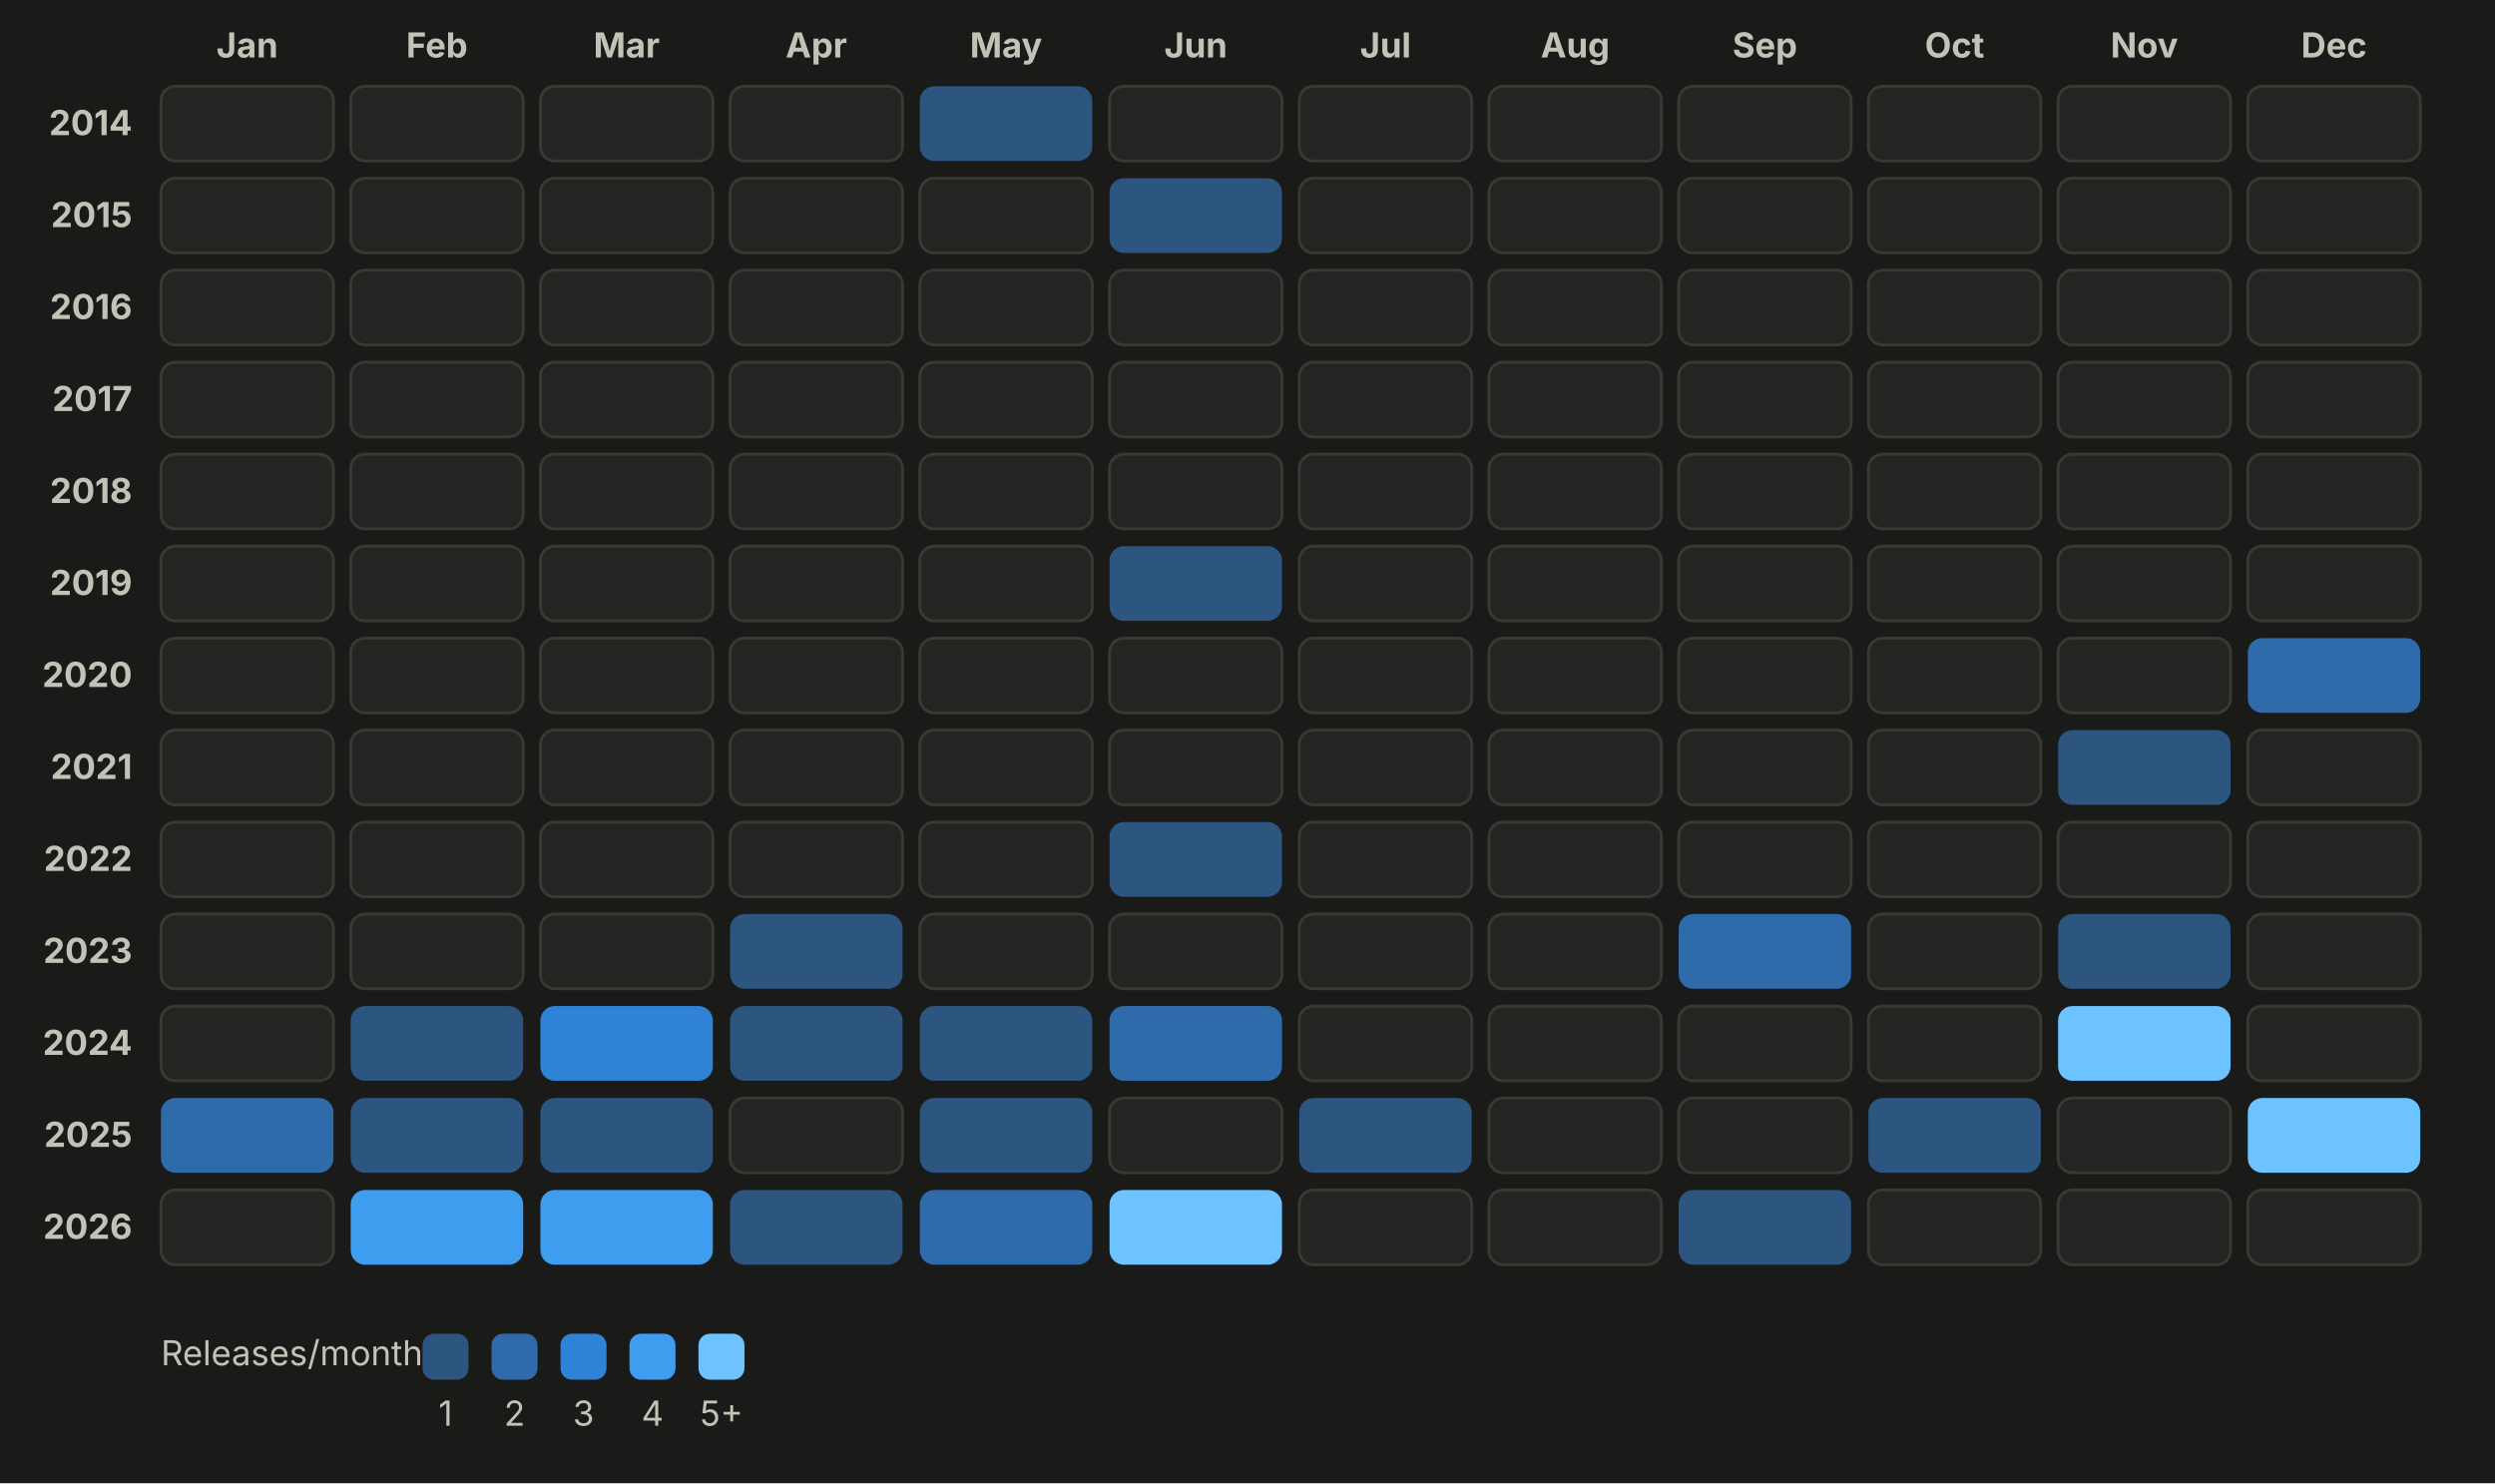
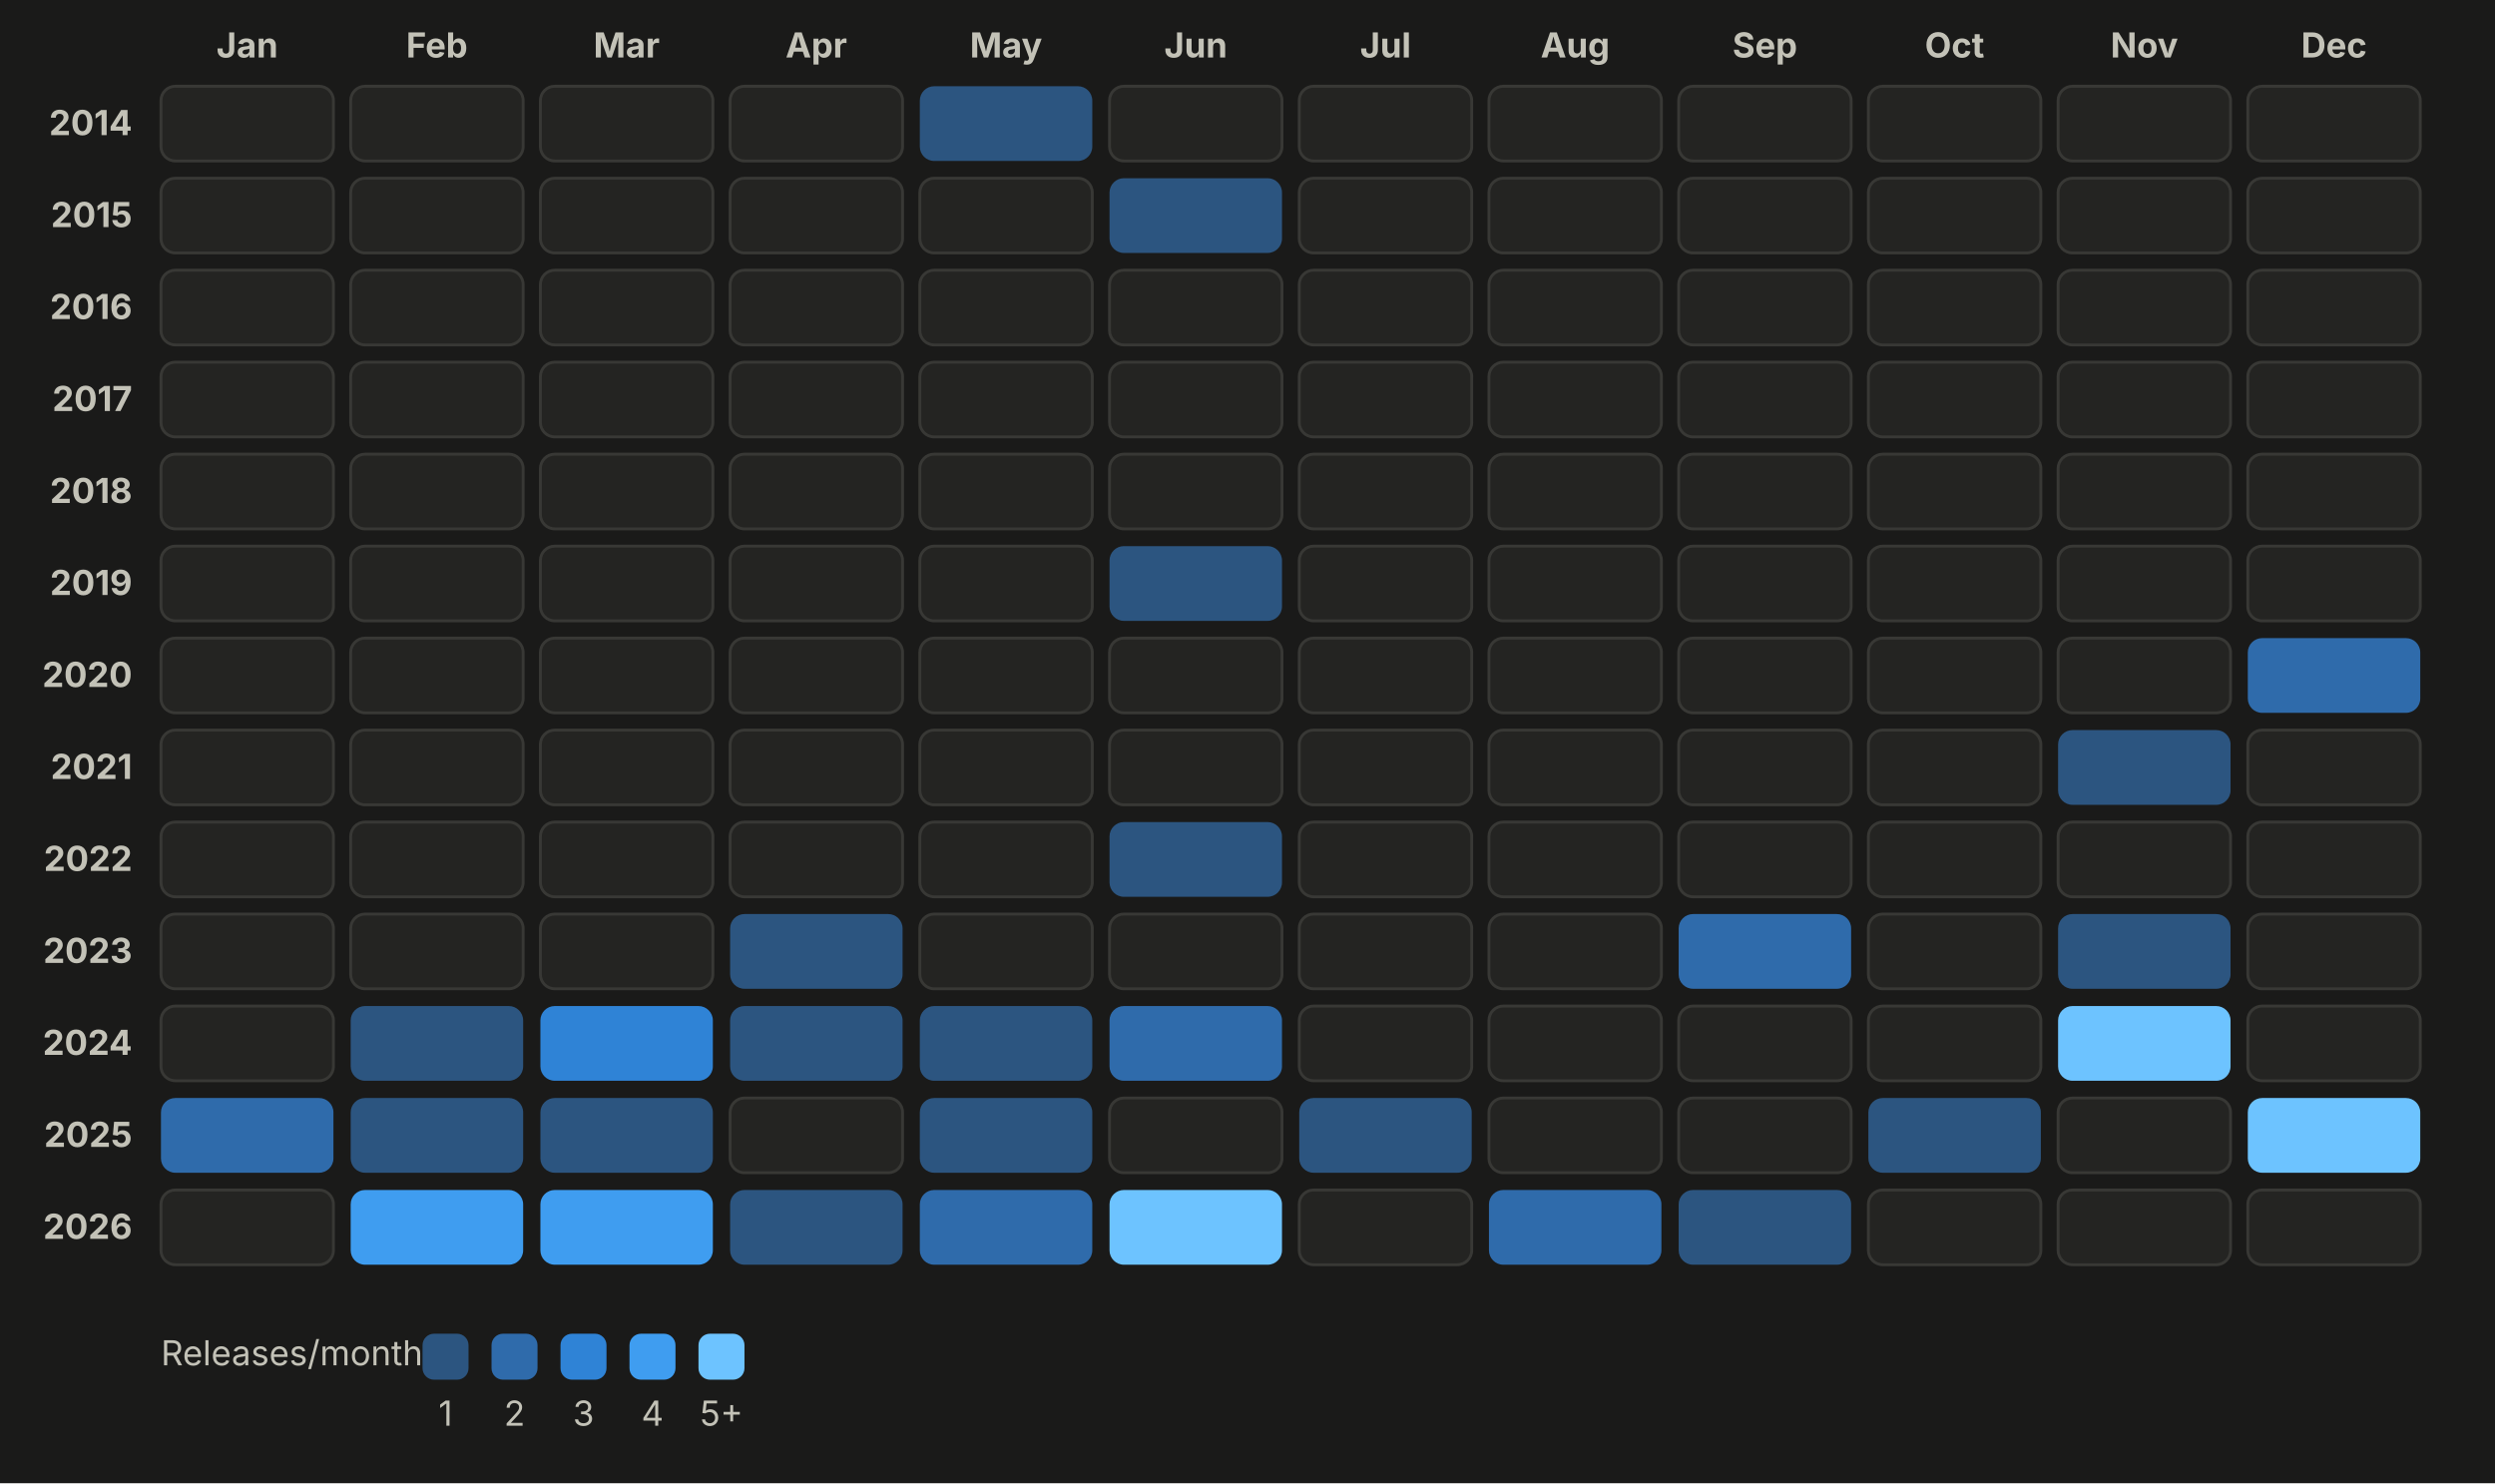
<svg xmlns="http://www.w3.org/2000/svg" width="868" height="516" viewBox="0 0 868 516">
  <rect width="868" height="516" fill="#1a1a19" />
  <style>text{font-family:"Segoe UI",Inter,Arial,sans-serif;fill:#ffffff}.title{font-size:22px;font-weight:700}.sub{font-size:12px;fill:#c3c2b7}.muted{font-size:11px;fill:#898781}.axis{font-size:12px;fill:#898781}.grid{stroke:#2c2c2a;stroke-width:1}.legend{font-size:12px;fill:#c3c2b7}.count{font-size:10px;font-weight:700}.axis-strong{font-size:12px;font-weight:700;fill:#c3c2b7}</style>
  <text x="86.0" y="20" text-anchor="middle" class="axis-strong">Jan</text>
  <text x="152.0" y="20" text-anchor="middle" class="axis-strong">Feb</text>
  <text x="218.0" y="20" text-anchor="middle" class="axis-strong">Mar</text>
  <text x="284.0" y="20" text-anchor="middle" class="axis-strong">Apr</text>
  <text x="350.0" y="20" text-anchor="middle" class="axis-strong">May</text>
  <text x="416.0" y="20" text-anchor="middle" class="axis-strong">Jun</text>
  <text x="482.0" y="20" text-anchor="middle" class="axis-strong">Jul</text>
  <text x="548.0" y="20" text-anchor="middle" class="axis-strong">Aug</text>
  <text x="614.0" y="20" text-anchor="middle" class="axis-strong">Sep</text>
  <text x="680.0" y="20" text-anchor="middle" class="axis-strong">Oct</text>
  <text x="746.0" y="20" text-anchor="middle" class="axis-strong">Nov</text>
  <text x="812.0" y="20" text-anchor="middle" class="axis-strong">Dec</text>
  <text x="46" y="47.0" text-anchor="end" class="axis-strong">2014</text>
  <rect x="56" y="30" width="60" height="26" rx="5" fill="#242422" stroke="#383835" stroke-width="1" />
  <rect x="122" y="30" width="60" height="26" rx="5" fill="#242422" stroke="#383835" stroke-width="1" />
  <rect x="188" y="30" width="60" height="26" rx="5" fill="#242422" stroke="#383835" stroke-width="1" />
  <rect x="254" y="30" width="60" height="26" rx="5" fill="#242422" stroke="#383835" stroke-width="1" />
  <rect x="320" y="30" width="60" height="26" rx="5" fill="#2c5580" />
  <rect x="386" y="30" width="60" height="26" rx="5" fill="#242422" stroke="#383835" stroke-width="1" />
  <rect x="452" y="30" width="60" height="26" rx="5" fill="#242422" stroke="#383835" stroke-width="1" />
  <rect x="518" y="30" width="60" height="26" rx="5" fill="#242422" stroke="#383835" stroke-width="1" />
  <rect x="584" y="30" width="60" height="26" rx="5" fill="#242422" stroke="#383835" stroke-width="1" />
  <rect x="650" y="30" width="60" height="26" rx="5" fill="#242422" stroke="#383835" stroke-width="1" />
  <rect x="716" y="30" width="60" height="26" rx="5" fill="#242422" stroke="#383835" stroke-width="1" />
  <rect x="782" y="30" width="60" height="26" rx="5" fill="#242422" stroke="#383835" stroke-width="1" />
  <text x="46" y="79.0" text-anchor="end" class="axis-strong">2015</text>
  <rect x="56" y="62" width="60" height="26" rx="5" fill="#242422" stroke="#383835" stroke-width="1" />
  <rect x="122" y="62" width="60" height="26" rx="5" fill="#242422" stroke="#383835" stroke-width="1" />
  <rect x="188" y="62" width="60" height="26" rx="5" fill="#242422" stroke="#383835" stroke-width="1" />
  <rect x="254" y="62" width="60" height="26" rx="5" fill="#242422" stroke="#383835" stroke-width="1" />
  <rect x="320" y="62" width="60" height="26" rx="5" fill="#242422" stroke="#383835" stroke-width="1" />
  <rect x="386" y="62" width="60" height="26" rx="5" fill="#2c5580" />
  <rect x="452" y="62" width="60" height="26" rx="5" fill="#242422" stroke="#383835" stroke-width="1" />
  <rect x="518" y="62" width="60" height="26" rx="5" fill="#242422" stroke="#383835" stroke-width="1" />
  <rect x="584" y="62" width="60" height="26" rx="5" fill="#242422" stroke="#383835" stroke-width="1" />
  <rect x="650" y="62" width="60" height="26" rx="5" fill="#242422" stroke="#383835" stroke-width="1" />
  <rect x="716" y="62" width="60" height="26" rx="5" fill="#242422" stroke="#383835" stroke-width="1" />
  <rect x="782" y="62" width="60" height="26" rx="5" fill="#242422" stroke="#383835" stroke-width="1" />
  <text x="46" y="111.0" text-anchor="end" class="axis-strong">2016</text>
  <rect x="56" y="94" width="60" height="26" rx="5" fill="#242422" stroke="#383835" stroke-width="1" />
  <rect x="122" y="94" width="60" height="26" rx="5" fill="#242422" stroke="#383835" stroke-width="1" />
  <rect x="188" y="94" width="60" height="26" rx="5" fill="#242422" stroke="#383835" stroke-width="1" />
  <rect x="254" y="94" width="60" height="26" rx="5" fill="#242422" stroke="#383835" stroke-width="1" />
  <rect x="320" y="94" width="60" height="26" rx="5" fill="#242422" stroke="#383835" stroke-width="1" />
  <rect x="386" y="94" width="60" height="26" rx="5" fill="#242422" stroke="#383835" stroke-width="1" />
  <rect x="452" y="94" width="60" height="26" rx="5" fill="#242422" stroke="#383835" stroke-width="1" />
  <rect x="518" y="94" width="60" height="26" rx="5" fill="#242422" stroke="#383835" stroke-width="1" />
  <rect x="584" y="94" width="60" height="26" rx="5" fill="#242422" stroke="#383835" stroke-width="1" />
  <rect x="650" y="94" width="60" height="26" rx="5" fill="#242422" stroke="#383835" stroke-width="1" />
  <rect x="716" y="94" width="60" height="26" rx="5" fill="#242422" stroke="#383835" stroke-width="1" />
  <rect x="782" y="94" width="60" height="26" rx="5" fill="#242422" stroke="#383835" stroke-width="1" />
  <text x="46" y="143.0" text-anchor="end" class="axis-strong">2017</text>
  <rect x="56" y="126" width="60" height="26" rx="5" fill="#242422" stroke="#383835" stroke-width="1" />
  <rect x="122" y="126" width="60" height="26" rx="5" fill="#242422" stroke="#383835" stroke-width="1" />
  <rect x="188" y="126" width="60" height="26" rx="5" fill="#242422" stroke="#383835" stroke-width="1" />
  <rect x="254" y="126" width="60" height="26" rx="5" fill="#242422" stroke="#383835" stroke-width="1" />
  <rect x="320" y="126" width="60" height="26" rx="5" fill="#242422" stroke="#383835" stroke-width="1" />
  <rect x="386" y="126" width="60" height="26" rx="5" fill="#242422" stroke="#383835" stroke-width="1" />
  <rect x="452" y="126" width="60" height="26" rx="5" fill="#242422" stroke="#383835" stroke-width="1" />
  <rect x="518" y="126" width="60" height="26" rx="5" fill="#242422" stroke="#383835" stroke-width="1" />
  <rect x="584" y="126" width="60" height="26" rx="5" fill="#242422" stroke="#383835" stroke-width="1" />
  <rect x="650" y="126" width="60" height="26" rx="5" fill="#242422" stroke="#383835" stroke-width="1" />
  <rect x="716" y="126" width="60" height="26" rx="5" fill="#242422" stroke="#383835" stroke-width="1" />
  <rect x="782" y="126" width="60" height="26" rx="5" fill="#242422" stroke="#383835" stroke-width="1" />
  <text x="46" y="175.0" text-anchor="end" class="axis-strong">2018</text>
  <rect x="56" y="158" width="60" height="26" rx="5" fill="#242422" stroke="#383835" stroke-width="1" />
  <rect x="122" y="158" width="60" height="26" rx="5" fill="#242422" stroke="#383835" stroke-width="1" />
  <rect x="188" y="158" width="60" height="26" rx="5" fill="#242422" stroke="#383835" stroke-width="1" />
  <rect x="254" y="158" width="60" height="26" rx="5" fill="#242422" stroke="#383835" stroke-width="1" />
  <rect x="320" y="158" width="60" height="26" rx="5" fill="#242422" stroke="#383835" stroke-width="1" />
  <rect x="386" y="158" width="60" height="26" rx="5" fill="#242422" stroke="#383835" stroke-width="1" />
  <rect x="452" y="158" width="60" height="26" rx="5" fill="#242422" stroke="#383835" stroke-width="1" />
  <rect x="518" y="158" width="60" height="26" rx="5" fill="#242422" stroke="#383835" stroke-width="1" />
  <rect x="584" y="158" width="60" height="26" rx="5" fill="#242422" stroke="#383835" stroke-width="1" />
  <rect x="650" y="158" width="60" height="26" rx="5" fill="#242422" stroke="#383835" stroke-width="1" />
  <rect x="716" y="158" width="60" height="26" rx="5" fill="#242422" stroke="#383835" stroke-width="1" />
  <rect x="782" y="158" width="60" height="26" rx="5" fill="#242422" stroke="#383835" stroke-width="1" />
  <text x="46" y="207.0" text-anchor="end" class="axis-strong">2019</text>
  <rect x="56" y="190" width="60" height="26" rx="5" fill="#242422" stroke="#383835" stroke-width="1" />
  <rect x="122" y="190" width="60" height="26" rx="5" fill="#242422" stroke="#383835" stroke-width="1" />
  <rect x="188" y="190" width="60" height="26" rx="5" fill="#242422" stroke="#383835" stroke-width="1" />
  <rect x="254" y="190" width="60" height="26" rx="5" fill="#242422" stroke="#383835" stroke-width="1" />
  <rect x="320" y="190" width="60" height="26" rx="5" fill="#242422" stroke="#383835" stroke-width="1" />
  <rect x="386" y="190" width="60" height="26" rx="5" fill="#2c5580" />
  <rect x="452" y="190" width="60" height="26" rx="5" fill="#242422" stroke="#383835" stroke-width="1" />
  <rect x="518" y="190" width="60" height="26" rx="5" fill="#242422" stroke="#383835" stroke-width="1" />
  <rect x="584" y="190" width="60" height="26" rx="5" fill="#242422" stroke="#383835" stroke-width="1" />
  <rect x="650" y="190" width="60" height="26" rx="5" fill="#242422" stroke="#383835" stroke-width="1" />
  <rect x="716" y="190" width="60" height="26" rx="5" fill="#242422" stroke="#383835" stroke-width="1" />
  <rect x="782" y="190" width="60" height="26" rx="5" fill="#242422" stroke="#383835" stroke-width="1" />
  <text x="46" y="239.0" text-anchor="end" class="axis-strong">2020</text>
  <rect x="56" y="222" width="60" height="26" rx="5" fill="#242422" stroke="#383835" stroke-width="1" />
  <rect x="122" y="222" width="60" height="26" rx="5" fill="#242422" stroke="#383835" stroke-width="1" />
  <rect x="188" y="222" width="60" height="26" rx="5" fill="#242422" stroke="#383835" stroke-width="1" />
  <rect x="254" y="222" width="60" height="26" rx="5" fill="#242422" stroke="#383835" stroke-width="1" />
  <rect x="320" y="222" width="60" height="26" rx="5" fill="#242422" stroke="#383835" stroke-width="1" />
  <rect x="386" y="222" width="60" height="26" rx="5" fill="#242422" stroke="#383835" stroke-width="1" />
  <rect x="452" y="222" width="60" height="26" rx="5" fill="#242422" stroke="#383835" stroke-width="1" />
  <rect x="518" y="222" width="60" height="26" rx="5" fill="#242422" stroke="#383835" stroke-width="1" />
  <rect x="584" y="222" width="60" height="26" rx="5" fill="#242422" stroke="#383835" stroke-width="1" />
  <rect x="650" y="222" width="60" height="26" rx="5" fill="#242422" stroke="#383835" stroke-width="1" />
  <rect x="716" y="222" width="60" height="26" rx="5" fill="#242422" stroke="#383835" stroke-width="1" />
  <rect x="782" y="222" width="60" height="26" rx="5" fill="#2f6bab" />
  <text x="46" y="271.0" text-anchor="end" class="axis-strong">2021</text>
  <rect x="56" y="254" width="60" height="26" rx="5" fill="#242422" stroke="#383835" stroke-width="1" />
  <rect x="122" y="254" width="60" height="26" rx="5" fill="#242422" stroke="#383835" stroke-width="1" />
  <rect x="188" y="254" width="60" height="26" rx="5" fill="#242422" stroke="#383835" stroke-width="1" />
  <rect x="254" y="254" width="60" height="26" rx="5" fill="#242422" stroke="#383835" stroke-width="1" />
  <rect x="320" y="254" width="60" height="26" rx="5" fill="#242422" stroke="#383835" stroke-width="1" />
  <rect x="386" y="254" width="60" height="26" rx="5" fill="#242422" stroke="#383835" stroke-width="1" />
  <rect x="452" y="254" width="60" height="26" rx="5" fill="#242422" stroke="#383835" stroke-width="1" />
  <rect x="518" y="254" width="60" height="26" rx="5" fill="#242422" stroke="#383835" stroke-width="1" />
  <rect x="584" y="254" width="60" height="26" rx="5" fill="#242422" stroke="#383835" stroke-width="1" />
  <rect x="650" y="254" width="60" height="26" rx="5" fill="#242422" stroke="#383835" stroke-width="1" />
  <rect x="716" y="254" width="60" height="26" rx="5" fill="#2c5580" />
  <rect x="782" y="254" width="60" height="26" rx="5" fill="#242422" stroke="#383835" stroke-width="1" />
  <text x="46" y="303.0" text-anchor="end" class="axis-strong">2022</text>
  <rect x="56" y="286" width="60" height="26" rx="5" fill="#242422" stroke="#383835" stroke-width="1" />
  <rect x="122" y="286" width="60" height="26" rx="5" fill="#242422" stroke="#383835" stroke-width="1" />
  <rect x="188" y="286" width="60" height="26" rx="5" fill="#242422" stroke="#383835" stroke-width="1" />
  <rect x="254" y="286" width="60" height="26" rx="5" fill="#242422" stroke="#383835" stroke-width="1" />
  <rect x="320" y="286" width="60" height="26" rx="5" fill="#242422" stroke="#383835" stroke-width="1" />
  <rect x="386" y="286" width="60" height="26" rx="5" fill="#2c5580" />
  <rect x="452" y="286" width="60" height="26" rx="5" fill="#242422" stroke="#383835" stroke-width="1" />
  <rect x="518" y="286" width="60" height="26" rx="5" fill="#242422" stroke="#383835" stroke-width="1" />
  <rect x="584" y="286" width="60" height="26" rx="5" fill="#242422" stroke="#383835" stroke-width="1" />
  <rect x="650" y="286" width="60" height="26" rx="5" fill="#242422" stroke="#383835" stroke-width="1" />
  <rect x="716" y="286" width="60" height="26" rx="5" fill="#242422" stroke="#383835" stroke-width="1" />
  <rect x="782" y="286" width="60" height="26" rx="5" fill="#242422" stroke="#383835" stroke-width="1" />
  <text x="46" y="335.0" text-anchor="end" class="axis-strong">2023</text>
  <rect x="56" y="318" width="60" height="26" rx="5" fill="#242422" stroke="#383835" stroke-width="1" />
  <rect x="122" y="318" width="60" height="26" rx="5" fill="#242422" stroke="#383835" stroke-width="1" />
  <rect x="188" y="318" width="60" height="26" rx="5" fill="#242422" stroke="#383835" stroke-width="1" />
  <rect x="254" y="318" width="60" height="26" rx="5" fill="#2c5580" />
  <rect x="320" y="318" width="60" height="26" rx="5" fill="#242422" stroke="#383835" stroke-width="1" />
  <rect x="386" y="318" width="60" height="26" rx="5" fill="#242422" stroke="#383835" stroke-width="1" />
  <rect x="452" y="318" width="60" height="26" rx="5" fill="#242422" stroke="#383835" stroke-width="1" />
  <rect x="518" y="318" width="60" height="26" rx="5" fill="#242422" stroke="#383835" stroke-width="1" />
  <rect x="584" y="318" width="60" height="26" rx="5" fill="#2f6bab" />
  <rect x="650" y="318" width="60" height="26" rx="5" fill="#242422" stroke="#383835" stroke-width="1" />
  <rect x="716" y="318" width="60" height="26" rx="5" fill="#2c5580" />
  <rect x="782" y="318" width="60" height="26" rx="5" fill="#242422" stroke="#383835" stroke-width="1" />
  <text x="46" y="367.0" text-anchor="end" class="axis-strong">2024</text>
  <rect x="56" y="350" width="60" height="26" rx="5" fill="#242422" stroke="#383835" stroke-width="1" />
  <rect x="122" y="350" width="60" height="26" rx="5" fill="#2c5580" />
  <rect x="188" y="350" width="60" height="26" rx="5" fill="#2f83d6" />
  <rect x="254" y="350" width="60" height="26" rx="5" fill="#2c5580" />
  <rect x="320" y="350" width="60" height="26" rx="5" fill="#2c5580" />
  <rect x="386" y="350" width="60" height="26" rx="5" fill="#2f6bab" />
  <rect x="452" y="350" width="60" height="26" rx="5" fill="#242422" stroke="#383835" stroke-width="1" />
  <rect x="518" y="350" width="60" height="26" rx="5" fill="#242422" stroke="#383835" stroke-width="1" />
  <rect x="584" y="350" width="60" height="26" rx="5" fill="#242422" stroke="#383835" stroke-width="1" />
  <rect x="650" y="350" width="60" height="26" rx="5" fill="#242422" stroke="#383835" stroke-width="1" />
  <rect x="716" y="350" width="60" height="26" rx="5" fill="#6dc3ff" />
  <rect x="782" y="350" width="60" height="26" rx="5" fill="#242422" stroke="#383835" stroke-width="1" />
  <text x="46" y="399.0" text-anchor="end" class="axis-strong">2025</text>
  <rect x="56" y="382" width="60" height="26" rx="5" fill="#2f6bab" />
  <rect x="122" y="382" width="60" height="26" rx="5" fill="#2c5580" />
  <rect x="188" y="382" width="60" height="26" rx="5" fill="#2c5580" />
  <rect x="254" y="382" width="60" height="26" rx="5" fill="#242422" stroke="#383835" stroke-width="1" />
  <rect x="320" y="382" width="60" height="26" rx="5" fill="#2c5580" />
  <rect x="386" y="382" width="60" height="26" rx="5" fill="#242422" stroke="#383835" stroke-width="1" />
  <rect x="452" y="382" width="60" height="26" rx="5" fill="#2c5580" />
  <rect x="518" y="382" width="60" height="26" rx="5" fill="#242422" stroke="#383835" stroke-width="1" />
  <rect x="584" y="382" width="60" height="26" rx="5" fill="#242422" stroke="#383835" stroke-width="1" />
  <rect x="650" y="382" width="60" height="26" rx="5" fill="#2c5580" />
  <rect x="716" y="382" width="60" height="26" rx="5" fill="#242422" stroke="#383835" stroke-width="1" />
  <rect x="782" y="382" width="60" height="26" rx="5" fill="#6dc3ff" />
  <text x="46" y="431.0" text-anchor="end" class="axis-strong">2026</text>
  <rect x="56" y="414" width="60" height="26" rx="5" fill="#242422" stroke="#383835" stroke-width="1" />
  <rect x="122" y="414" width="60" height="26" rx="5" fill="#3f9df0" />
  <rect x="188" y="414" width="60" height="26" rx="5" fill="#3f9df0" />
  <rect x="254" y="414" width="60" height="26" rx="5" fill="#2c5580" />
  <rect x="320" y="414" width="60" height="26" rx="5" fill="#2f6bab" />
  <rect x="386" y="414" width="60" height="26" rx="5" fill="#6dc3ff" />
  <rect x="452" y="414" width="60" height="26" rx="5" fill="#242422" stroke="#383835" stroke-width="1" />
-   <rect x="518" y="414" width="60" height="26" rx="5" fill="#242422" stroke="#383835" stroke-width="1" />
+   <rect x="518" y="414" width="60" height="26" rx="5" fill="#2f6bab" />
  <rect x="584" y="414" width="60" height="26" rx="5" fill="#2c5580" />
  <rect x="650" y="414" width="60" height="26" rx="5" fill="#242422" stroke="#383835" stroke-width="1" />
  <rect x="716" y="414" width="60" height="26" rx="5" fill="#242422" stroke="#383835" stroke-width="1" />
  <rect x="782" y="414" width="60" height="26" rx="5" fill="#242422" stroke="#383835" stroke-width="1" />
  <text x="56" y="475" class="legend">Releases/month:</text>
  <rect x="147" y="464" width="16" height="16" rx="4" fill="#2c5580" />
  <text x="155" y="496" text-anchor="middle" class="legend">1</text>
  <rect x="171" y="464" width="16" height="16" rx="4" fill="#2f6bab" />
  <text x="179" y="496" text-anchor="middle" class="legend">2</text>
  <rect x="195" y="464" width="16" height="16" rx="4" fill="#2f83d6" />
  <text x="203" y="496" text-anchor="middle" class="legend">3</text>
  <rect x="219" y="464" width="16" height="16" rx="4" fill="#3f9df0" />
  <text x="227" y="496" text-anchor="middle" class="legend">4</text>
  <rect x="243" y="464" width="16" height="16" rx="4" fill="#6dc3ff" />
  <text x="251" y="496" text-anchor="middle" class="legend">5+</text>
</svg>
